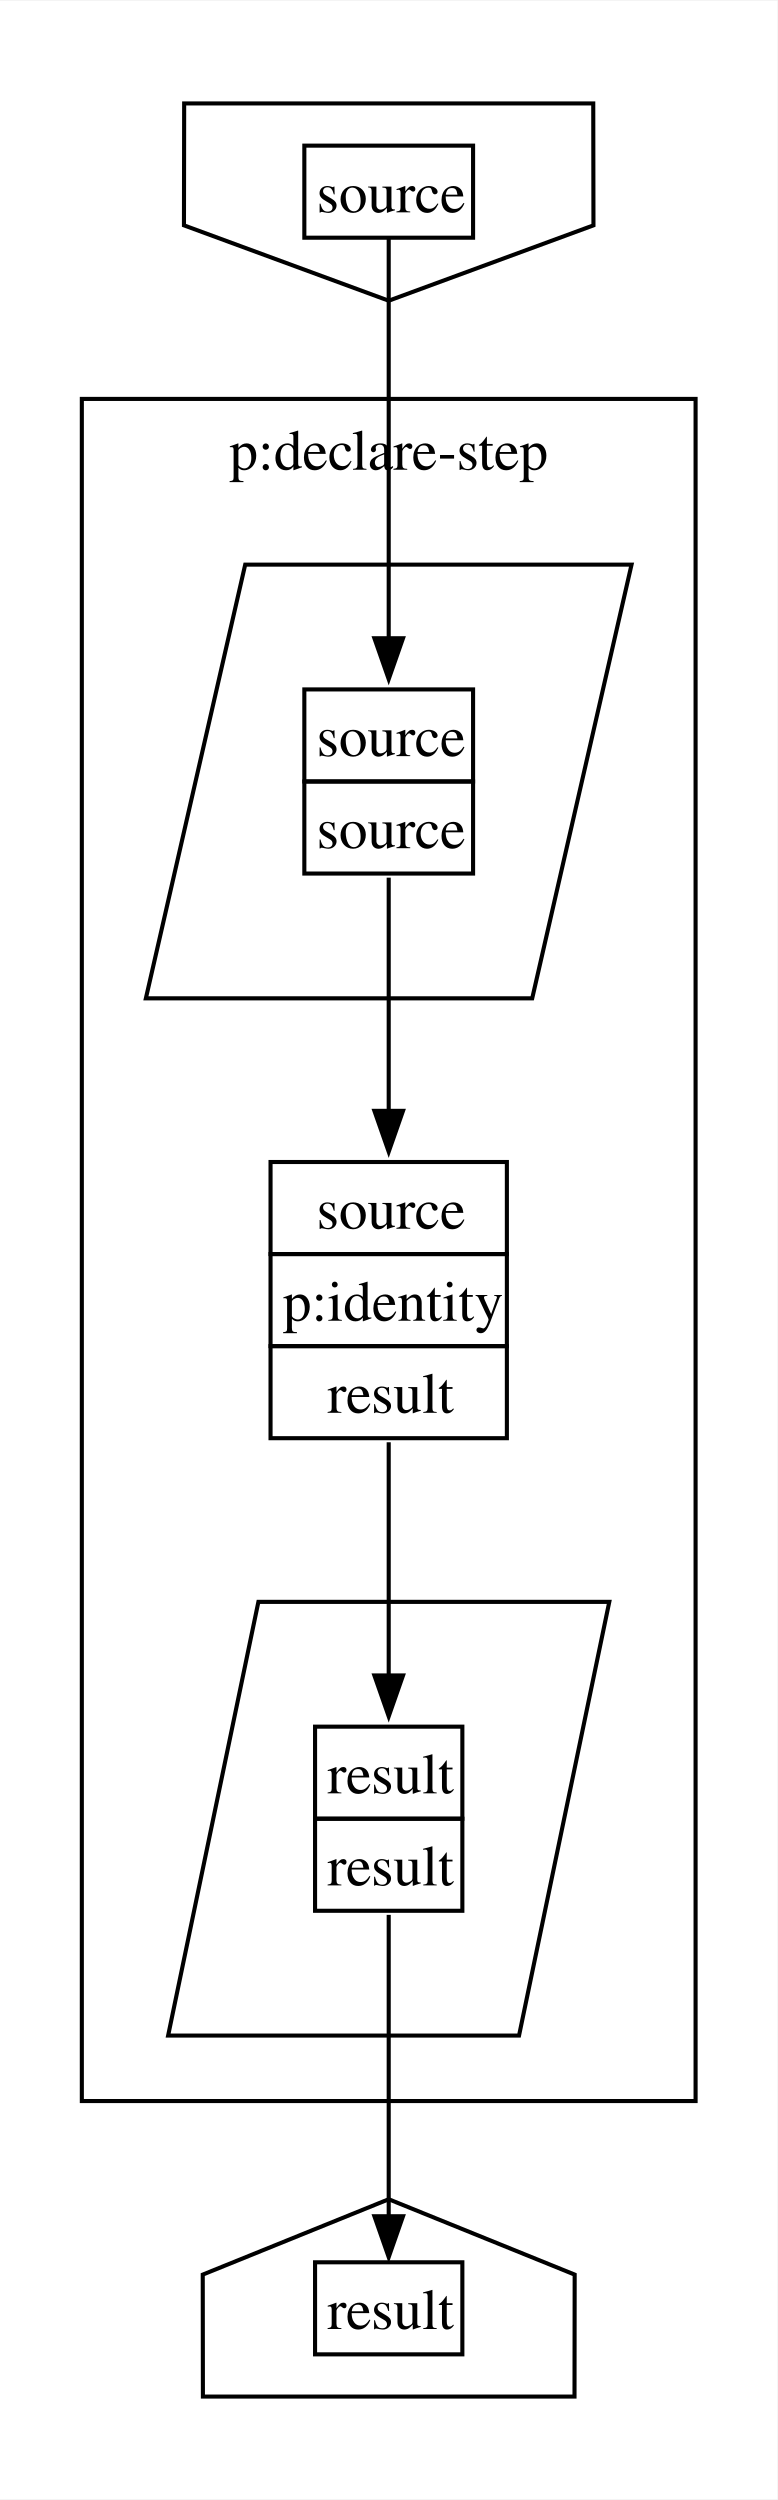
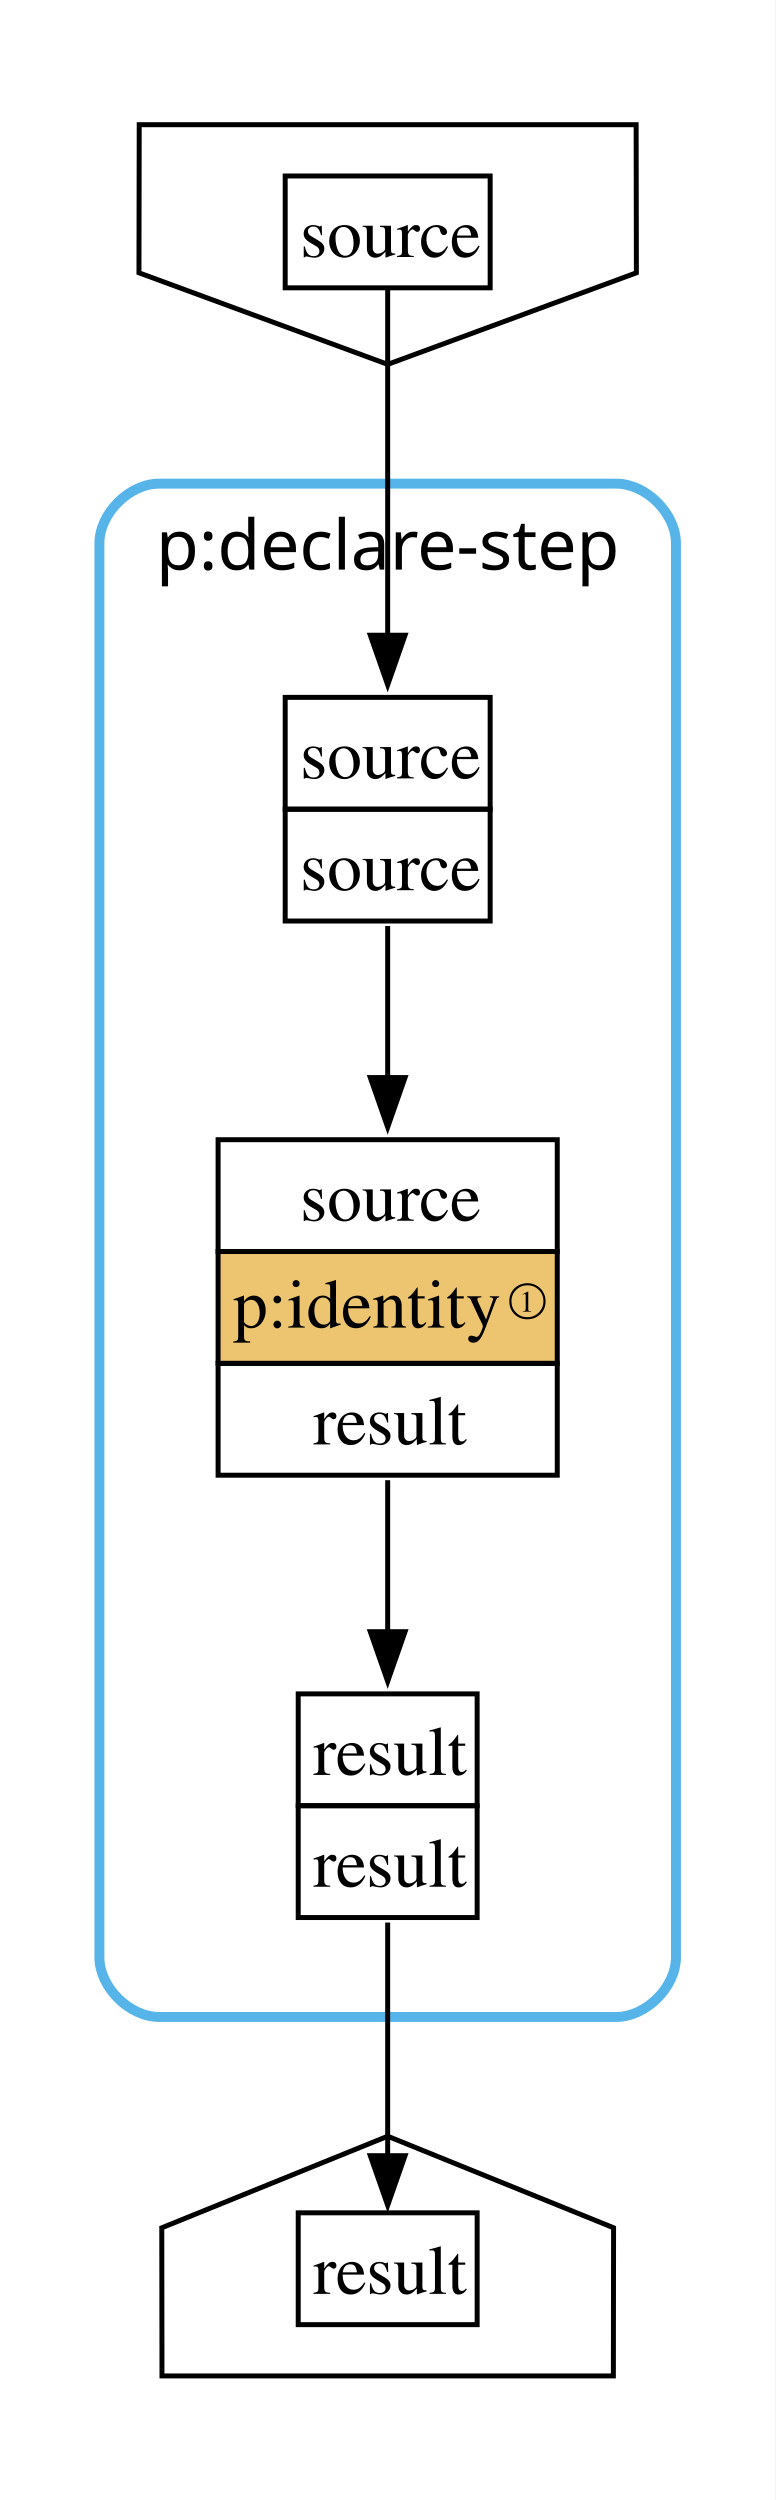
- <svg xmlns="http://www.w3.org/2000/svg" width="190pt" height="611pt" viewBox="0.00 0.00 190.00 610.63">
-   <g id="graph0" class="graph" transform="scale(1 1) rotate(0) translate(4 606.63)">
-     <polygon fill="white" stroke="none" points="-4,4 -4,-606.63 186,-606.63 186,4 -4,4" />
-     <g id="cluster_d174e2" class="cluster">
+ <svg xmlns="http://www.w3.org/2000/svg" width="156pt" height="503pt" viewBox="0.00 0.00 156.00 503.00">
+   <g id="graph0" class="graph" transform="scale(1 1) rotate(0) translate(4 499.13)">
+     <polygon fill="white" stroke="none" points="-4,4 -4,-499.13 152,-499.13 152,4 -4,4" />
+     <g id="cluster_d175e3" class="cluster">
</g>
-     <g id="cluster_d174e5" class="cluster">
+     <g id="cluster_d175e6" class="cluster">
</g>
-     <g id="cluster_d174e1" class="cluster">
+     <g id="cluster_d175e2" class="cluster">
</g>
-     <g id="cluster_declare_step_2" class="cluster">
-       <polygon fill="none" stroke="black" points="16,-93.32 16,-509.32 166,-509.32 166,-93.32 16,-93.32" />
-       <text text-anchor="middle" x="91" y="-492.02" font-family="Times,serif" font-size="14.00">p:declare-step</text>
+     <g id="cluster_declare_step_86" class="cluster">
+       <path fill="none" stroke="#56b4e9" stroke-width="2" d="M28,-93.32C28,-93.32 120,-93.32 120,-93.32 126,-93.32 132,-99.32 132,-105.32 132,-105.32 132,-389.82 132,-389.82 132,-395.82 126,-401.82 120,-401.82 120,-401.82 28,-401.82 28,-401.82 22,-401.82 16,-395.82 16,-389.82 16,-389.82 16,-105.32 16,-105.32 16,-99.32 22,-93.32 28,-93.32" />
+       <text xml:space="preserve" text-anchor="middle" x="74" y="-384.52" font-family="sans-serif" font-size="14.00">p:declare-step</text>
    </g>
-     <g id="cluster_d174e9" class="cluster">
+     <g id="cluster_d175e10" class="cluster">
</g>
    <g id="cluster_identity" class="cluster">
</g>
-     <g id="cluster_d174e26" class="cluster">
+     <g id="cluster_d175e30" class="cluster">
</g>
    <g id="node1" class="node">
-       <polygon fill="none" stroke="black" points="40.96,-551.74 91,-533.32 141.04,-551.74 140.99,-581.54 41.01,-581.54 40.96,-551.74" />
-       <polygon fill="none" stroke="black" points="70.38,-548.72 70.38,-571.22 111.62,-571.22 111.62,-548.72 70.38,-548.72" />
-       <text text-anchor="start" x="73.38" y="-554.92" font-family="Times,serif" font-size="14.00">source</text>
+       <polygon fill="none" stroke="black" points="23.96,-444.24 74,-425.82 124.04,-444.24 123.99,-474.04 24.01,-474.04 23.96,-444.24" />
+       <polygon fill="none" stroke="black" points="53.38,-441.22 53.38,-463.72 94.62,-463.72 94.62,-441.22 53.38,-441.22" />
+       <text xml:space="preserve" text-anchor="start" x="56.38" y="-447.42" font-family="Times,serif" font-size="14.00">source</text>
    </g>
    <g id="node3" class="node">
-       <polygon fill="none" stroke="black" points="150.35,-468.82 55.93,-468.82 31.65,-362.82 126.07,-362.82 150.35,-468.82" />
-       <polygon fill="none" stroke="black" points="70.38,-415.82 70.38,-438.32 111.62,-438.32 111.62,-415.82 70.38,-415.82" />
-       <text text-anchor="start" x="73.38" y="-422.02" font-family="Times,serif" font-size="14.00">source</text>
-       <polygon fill="none" stroke="black" points="70.38,-393.32 70.38,-415.82 111.62,-415.82 111.62,-393.32 70.38,-393.32" />
-       <text text-anchor="start" x="73.38" y="-399.52" font-family="Times,serif" font-size="14.00">source</text>
+       <polygon fill="none" stroke="black" points="53.38,-336.32 53.38,-358.82 94.62,-358.82 94.62,-336.32 53.38,-336.32" />
+       <text xml:space="preserve" text-anchor="start" x="56.38" y="-342.52" font-family="Times,serif" font-size="14.00">source</text>
+       <polygon fill="none" stroke="black" points="53.38,-313.82 53.38,-336.32 94.62,-336.32 94.62,-313.82 53.38,-313.82" />
+       <text xml:space="preserve" text-anchor="start" x="56.38" y="-320.02" font-family="Times,serif" font-size="14.00">source</text>
    </g>
    <g id="edge1" class="edge">
-       <path fill="none" stroke="black" d="M91,-548.73C91,-529.91 91,-488.27 91,-450.4" />
-       <polygon fill="black" stroke="black" points="94.5,-450.83 91,-440.83 87.5,-450.83 94.5,-450.83" />
+       <path fill="none" stroke="black" d="M74,-441.3C74,-426.5 74,-397.88 74,-371.12" />
+       <polygon fill="black" stroke="black" points="77.5,-371.33 74,-361.33 70.5,-371.33 77.5,-371.33" />
    </g>
    <g id="node2" class="node">
-       <polygon fill="none" stroke="black" points="136.45,-50.9 91,-69.32 45.55,-50.9 45.59,-21.09 136.41,-21.09 136.45,-50.9" />
-       <polygon fill="none" stroke="black" points="73,-31.41 73,-53.91 109,-53.91 109,-31.41 73,-31.41" />
-       <text text-anchor="start" x="76" y="-37.61" font-family="Times,serif" font-size="14.00">result</text>
+       <polygon fill="none" stroke="black" points="119.45,-50.9 74,-69.32 28.55,-50.9 28.59,-21.09 119.41,-21.09 119.45,-50.9" />
+       <polygon fill="none" stroke="black" points="56,-31.41 56,-53.91 92,-53.91 92,-31.41 56,-31.41" />
+       <text xml:space="preserve" text-anchor="start" x="59" y="-37.61" font-family="Times,serif" font-size="14.00">result</text>
    </g>
    <g id="node4" class="node">
-       <polygon fill="none" stroke="black" points="62.12,-300.32 62.12,-322.82 119.88,-322.82 119.88,-300.32 62.12,-300.32" />
-       <text text-anchor="start" x="73.38" y="-306.52" font-family="Times,serif" font-size="14.00">source</text>
-       <polygon fill="none" stroke="black" points="62.12,-277.82 62.12,-300.32 119.88,-300.32 119.88,-277.82 62.12,-277.82" />
-       <text text-anchor="start" x="65.12" y="-284.02" font-family="Times,serif" font-size="14.00">p:identity</text>
-       <polygon fill="none" stroke="black" points="62.12,-255.32 62.12,-277.82 119.88,-277.82 119.88,-255.32 62.12,-255.32" />
-       <text text-anchor="start" x="76" y="-261.52" font-family="Times,serif" font-size="14.00">result</text>
+       <polygon fill="none" stroke="black" points="39.88,-247.32 39.88,-269.82 108.12,-269.82 108.12,-247.32 39.88,-247.32" />
+       <text xml:space="preserve" text-anchor="start" x="56.38" y="-253.52" font-family="Times,serif" font-size="14.00">source</text>
+       <polygon fill="#edc571" stroke="none" points="39.88,-224.82 39.88,-247.32 108.12,-247.32 108.12,-224.82 39.88,-224.82" />
+       <polygon fill="none" stroke="black" points="39.88,-224.82 39.88,-247.32 108.12,-247.32 108.12,-224.82 39.88,-224.82" />
+       <text xml:space="preserve" text-anchor="start" x="42.88" y="-232.02" font-family="Times,serif" font-size="14.00">p:identity </text>
+       <text xml:space="preserve" text-anchor="start" x="98.38" y="-232.02" font-family="Times,serif" baseline-shift="super" font-size="8.00">①</text>
+       <polygon fill="none" stroke="black" points="39.88,-202.32 39.88,-224.82 108.12,-224.82 108.12,-202.32 39.88,-202.32" />
+       <text xml:space="preserve" text-anchor="start" x="59" y="-208.52" font-family="Times,serif" font-size="14.00">result</text>
    </g>
    <g id="edge4" class="edge">
-       <path fill="none" stroke="black" d="M91,-392.32C91,-366.03 91,-356.77 91,-335.14" />
-       <polygon fill="black" stroke="black" points="94.5,-335.33 91,-325.33 87.5,-335.33 94.5,-335.33" />
+       <path fill="none" stroke="black" d="M74,-312.82C74,-298.67 74,-292.56 74,-282.31" />
+       <polygon fill="black" stroke="black" points="77.5,-282.33 74,-272.33 70.5,-282.33 77.5,-282.33" />
    </g>
    <g id="node5" class="node">
-       <polygon fill="none" stroke="black" points="144.91,-215.32 59.15,-215.32 37.09,-109.32 122.85,-109.32 144.91,-215.32" />
-       <polygon fill="none" stroke="black" points="73,-162.32 73,-184.82 109,-184.82 109,-162.32 73,-162.32" />
-       <text text-anchor="start" x="76" y="-168.52" font-family="Times,serif" font-size="14.00">result</text>
-       <polygon fill="none" stroke="black" points="73,-139.82 73,-162.32 109,-162.32 109,-139.82 73,-139.82" />
-       <text text-anchor="start" x="76" y="-146.02" font-family="Times,serif" font-size="14.00">result</text>
+       <polygon fill="none" stroke="black" points="56,-135.82 56,-158.32 92,-158.32 92,-135.82 56,-135.82" />
+       <text xml:space="preserve" text-anchor="start" x="59" y="-142.02" font-family="Times,serif" font-size="14.00">result</text>
+       <polygon fill="none" stroke="black" points="56,-113.32 56,-135.82 92,-135.82 92,-113.32 56,-113.32" />
+       <text xml:space="preserve" text-anchor="start" x="59" y="-119.52" font-family="Times,serif" font-size="14.00">result</text>
    </g>
    <g id="edge3" class="edge">
-       <path fill="none" stroke="black" d="M91,-254.32C91,-228.03 91,-218.77 91,-197.14" />
-       <polygon fill="black" stroke="black" points="94.5,-197.33 91,-187.33 87.5,-197.33 94.5,-197.33" />
+       <path fill="none" stroke="black" d="M74,-201.32C74,-187.17 74,-181.06 74,-170.81" />
+       <polygon fill="black" stroke="black" points="77.5,-170.83 74,-160.83 70.5,-170.83 77.5,-170.83" />
    </g>
    <g id="edge2" class="edge">
-       <path fill="none" stroke="black" d="M91,-138.82C91,-113.46 91,-84.3 91,-65.02" />
-       <polygon fill="black" stroke="black" points="94.5,-65.17 91,-55.17 87.5,-65.17 94.5,-65.17" />
+       <path fill="none" stroke="black" d="M74,-112.32C74,-96.6 74,-78.86 74,-65.35" />
+       <polygon fill="black" stroke="black" points="77.5,-65.41 74,-55.41 70.5,-65.41 77.5,-65.41" />
    </g>
  </g>
</svg>
